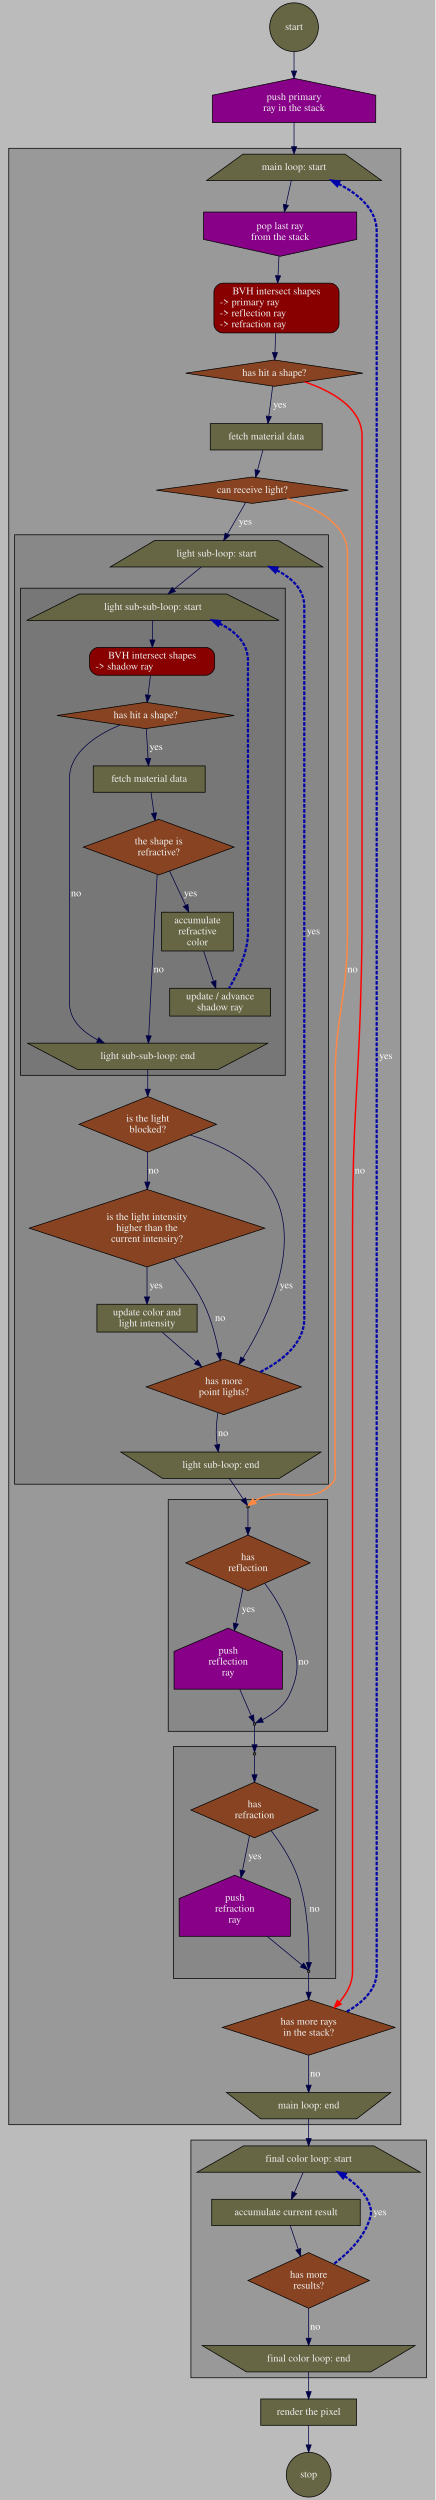
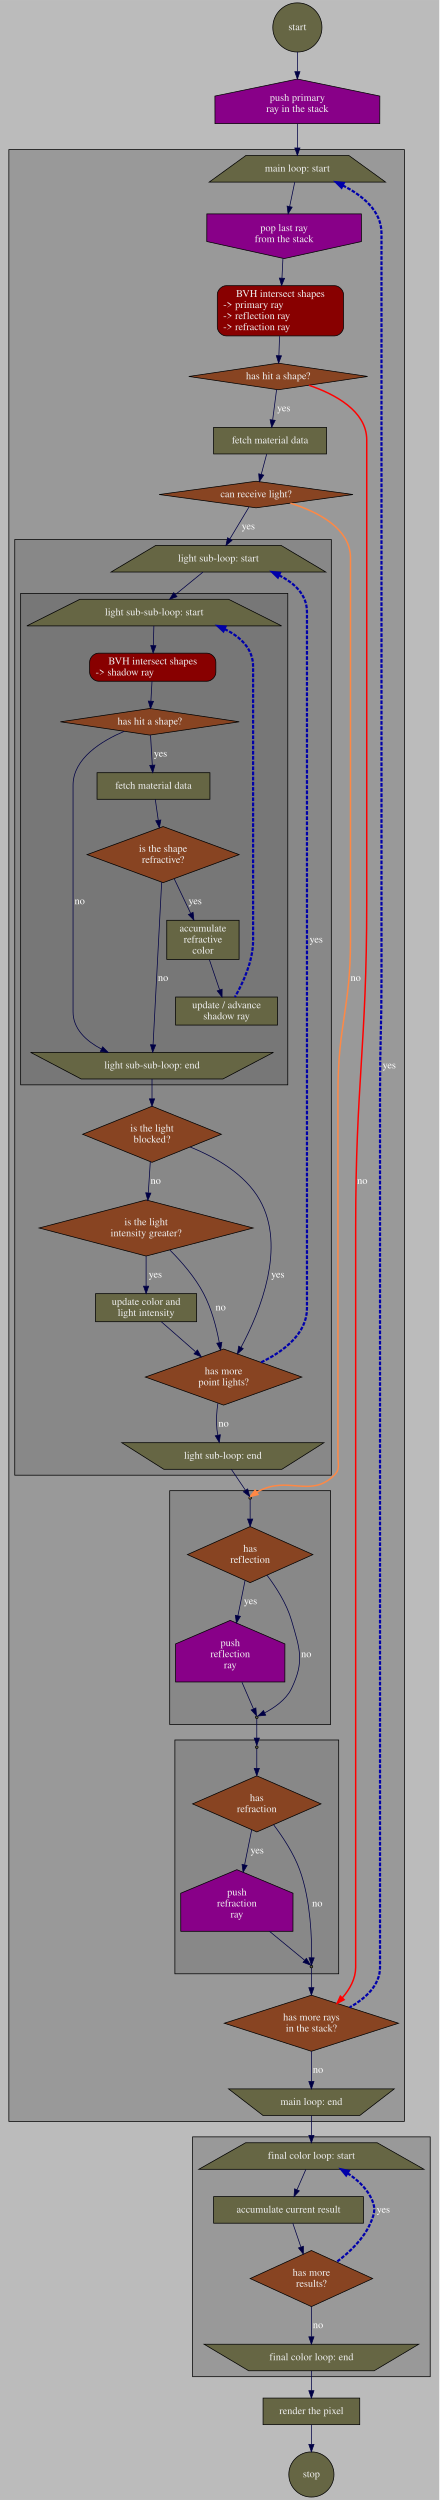
- <svg xmlns="http://www.w3.org/2000/svg" width="595pt" height="3418pt" viewBox="0.00 0.00 595.00 3417.94">
-   <g id="graph0" class="graph" transform="scale(1 1) rotate(0) translate(4 3413.94)">
-     <polygon fill="#bbbbbb" stroke="transparent" points="-4,4 -4,-3413.94 591,-3413.94 591,4 -4,4" />
+ <svg xmlns="http://www.w3.org/2000/svg" width="595pt" height="3388pt" viewBox="0.00 0.00 595.00 3387.94">
+   <g id="graph0" class="graph" transform="scale(1 1) rotate(0) translate(4 3383.94)">
+     <polygon fill="#bbbbbb" stroke="transparent" points="-4,4 -4,-3383.94 591,-3383.94 591,4 -4,4" />
    <g id="clust1" class="cluster">
-       <polygon fill="#999999" stroke="black" points="8,-509.09 8,-3211.22 544,-3211.22 544,-509.09 8,-509.09" />
+       <polygon fill="#999999" stroke="black" points="8,-509.09 8,-3181.22 544,-3181.22 544,-509.09 8,-509.09" />
    </g>
    <g id="clust2" class="cluster">
-       <polygon fill="#888888" stroke="black" points="16,-1384.79 16,-2682.79 445,-2682.79 445,-1384.79 16,-1384.79" />
+       <polygon fill="#888888" stroke="black" points="16,-1384.79 16,-2652.79 445,-2652.79 445,-1384.79 16,-1384.79" />
    </g>
    <g id="clust3" class="cluster">
-       <polygon fill="#777777" stroke="black" points="24,-1943.79 24,-2609.79 386,-2609.79 386,-1943.79 24,-1943.79" />
+       <polygon fill="#777777" stroke="black" points="24,-1913.79 24,-2579.79 386,-2579.79 386,-1913.79 24,-1913.79" />
    </g>
    <g id="clust4" class="cluster">
      <polygon fill="#888888" stroke="black" points="226,-1046.94 226,-1363.79 444,-1363.79 444,-1046.94 226,-1046.94" />
    </g>
    <g id="clust5" class="cluster">
      <polygon fill="#888888" stroke="black" points="233,-709.09 233,-1025.94 455,-1025.94 455,-709.09 233,-709.09" />
    </g>
    <g id="clust6" class="cluster">
      <polygon fill="#999999" stroke="black" points="257,-163.09 257,-488.09 579,-488.09 579,-163.09 257,-163.09" />
    </g>
    <g id="node1" class="node">
-       <ellipse fill="#666644" stroke="black" cx="398" cy="-3376.79" rx="33.29" ry="33.29" />
-       <text text-anchor="middle" x="398" y="-3373.09" font-family="Times,serif" font-size="14.00" fill="#eeeeee">start</text>
+       <ellipse fill="#666644" stroke="black" cx="399" cy="-3346.79" rx="33.29" ry="33.29" />
+       <text text-anchor="middle" x="399" y="-3343.09" font-family="Times,serif" font-size="14.00" fill="#eeeeee">start</text>
    </g>
    <g id="node2" class="node">
-       <polygon fill="#880088" stroke="black" points="509.75,-3283.76 398,-3306.86 286.25,-3283.76 286.35,-3246.39 509.65,-3246.39 509.75,-3283.76" />
-       <text text-anchor="middle" x="398" y="-3277.23" font-family="Times,serif" font-size="14.00" fill="#eeeeee">push primary</text>
-       <text text-anchor="middle" x="398" y="-3262.23" font-family="Times,serif" font-size="14.00" fill="#eeeeee">ray in the stack</text>
+       <polygon fill="#880088" stroke="black" points="510.75,-3253.76 399,-3276.86 287.25,-3253.76 287.35,-3216.39 510.65,-3216.39 510.75,-3253.76" />
+       <text text-anchor="middle" x="399" y="-3247.23" font-family="Times,serif" font-size="14.00" fill="#eeeeee">push primary</text>
+       <text text-anchor="middle" x="399" y="-3232.23" font-family="Times,serif" font-size="14.00" fill="#eeeeee">ray in the stack</text>
    </g>
    <g id="edge1" class="edge">
-       <path fill="none" stroke="#000044" d="M398,-3343.44C398,-3335.03 398,-3325.84 398,-3316.99" />
-       <polygon fill="#000044" stroke="#000044" points="401.5,-3316.82 398,-3306.82 394.5,-3316.82 401.5,-3316.82" />
+       <path fill="none" stroke="#000044" d="M399,-3313.44C399,-3305.03 399,-3295.84 399,-3286.99" />
+       <polygon fill="#000044" stroke="#000044" points="402.5,-3286.82 399,-3276.82 395.5,-3286.82 402.5,-3286.82" />
    </g>
    <g id="node3" class="node">
-       <polygon fill="#666644" stroke="black" points="467.78,-3203.22 328.22,-3203.22 278.52,-3167.22 517.48,-3167.22 467.78,-3203.22" />
-       <text text-anchor="middle" x="398" y="-3181.52" font-family="Times,serif" font-size="14.00" fill="#eeeeee">main loop: start</text>
+       <polygon fill="#666644" stroke="black" points="468.78,-3173.22 329.22,-3173.22 279.52,-3137.22 518.48,-3137.22 468.78,-3173.22" />
+       <text text-anchor="middle" x="399" y="-3151.52" font-family="Times,serif" font-size="14.00" fill="#eeeeee">main loop: start</text>
    </g>
    <g id="edge41" class="edge">
-       <path fill="none" stroke="#000044" d="M398,-3246.09C398,-3235.8 398,-3224 398,-3213.61" />
-       <polygon fill="#000044" stroke="#000044" points="401.5,-3213.42 398,-3203.42 394.5,-3213.42 401.5,-3213.42" />
+       <path fill="none" stroke="#000044" d="M399,-3216.09C399,-3205.8 399,-3194 399,-3183.61" />
+       <polygon fill="#000044" stroke="#000044" points="402.5,-3183.42 399,-3173.42 395.5,-3183.42 402.5,-3183.42" />
    </g>
    <g id="node4" class="node">
-       <polygon fill="#880088" stroke="black" points="274.23,-3086.67 379,-3063.57 483.77,-3086.67 483.67,-3124.05 274.33,-3124.05 274.23,-3086.67" />
-       <text text-anchor="middle" x="379" y="-3100.8" font-family="Times,serif" font-size="14.00" fill="#eeeeee">pop last ray</text>
-       <text text-anchor="middle" x="379" y="-3085.8" font-family="Times,serif" font-size="14.00" fill="#eeeeee">from the stack</text>
+       <polygon fill="#880088" stroke="black" points="276.23,-3056.67 381,-3033.57 485.77,-3056.67 485.67,-3094.05 276.33,-3094.05 276.23,-3056.67" />
+       <text text-anchor="middle" x="381" y="-3070.8" font-family="Times,serif" font-size="14.00" fill="#eeeeee">pop last ray</text>
+       <text text-anchor="middle" x="381" y="-3055.8" font-family="Times,serif" font-size="14.00" fill="#eeeeee">from the stack</text>
    </g>
    <g id="edge2" class="edge">
-       <path fill="none" stroke="#000044" d="M394.25,-3167.18C392.16,-3157.69 389.47,-3145.51 386.94,-3134.01" />
-       <polygon fill="#000044" stroke="#000044" points="390.34,-3133.18 384.77,-3124.17 383.5,-3134.69 390.34,-3133.18" />
+       <path fill="none" stroke="#000044" d="M395.44,-3137.18C393.46,-3127.69 390.92,-3115.51 388.52,-3104.01" />
+       <polygon fill="#000044" stroke="#000044" points="391.93,-3103.24 386.46,-3094.17 385.08,-3104.68 391.93,-3103.24" />
    </g>
    <g id="node31" class="node">
      <polygon fill="#884422" stroke="black" points="418,-680.09 300,-642.09 418,-604.09 536,-642.09 418,-680.09" />
      <text text-anchor="middle" x="418" y="-645.89" font-family="Times,serif" font-size="14.00" fill="#eeeeee">has more rays</text>
      <text text-anchor="middle" x="418" y="-630.89" font-family="Times,serif" font-size="14.00" fill="#eeeeee">in the stack?</text>
    </g>
    <g id="edge40" class="edge">
-       <path fill="none" stroke="#0000aa" stroke-width="3" stroke-dasharray="5,2" d="M458.64,-3162.74C485.45,-3149.01 511,-3128.04 511,-3098 511,-3098 511,-3098 511,-717.89 511,-693.44 491.24,-675.64 469.94,-663.55" />
-       <polygon fill="#0000aa" stroke="#0000aa" stroke-width="3" points="457.03,-3159.63 449.54,-3167.12 460.07,-3165.93 457.03,-3159.63" />
-       <text text-anchor="middle" x="523.5" y="-1966.09" font-family="Times,serif" font-size="14.00" fill="#ffffff">yes</text>
+       <path fill="none" stroke="#0000aa" stroke-width="3" stroke-dasharray="5,2" d="M460.48,-3132.72C487.41,-3119.03 513,-3098.1 513,-3068 513,-3068 513,-3068 513,-2057.29 513,-1989.06 511,-1972.02 511,-1903.79 511,-1903.79 511,-1903.79 511,-717.89 511,-693.44 491.24,-675.64 469.94,-663.55" />
+       <polygon fill="#0000aa" stroke="#0000aa" stroke-width="3" points="458.84,-3129.63 451.33,-3137.09 461.86,-3135.94 458.84,-3129.63" />
+       <text text-anchor="middle" x="523.5" y="-1936.09" font-family="Times,serif" font-size="14.00" fill="#ffffff">yes</text>
    </g>
    <g id="node5" class="node">
-       <path fill="#880000" stroke="black" d="M447.5,-3026.79C447.5,-3026.79 300.5,-3026.79 300.5,-3026.79 294.5,-3026.79 288.5,-3020.79 288.5,-3014.79 288.5,-3014.79 288.5,-2970.79 288.5,-2970.79 288.5,-2964.79 294.5,-2958.79 300.5,-2958.79 300.5,-2958.79 447.5,-2958.79 447.5,-2958.79 453.5,-2958.79 459.5,-2964.79 459.5,-2970.79 459.5,-2970.79 459.5,-3014.79 459.5,-3014.79 459.5,-3020.79 453.5,-3026.79 447.5,-3026.79" />
-       <text text-anchor="middle" x="374" y="-3011.59" font-family="Times,serif" font-size="14.00" fill="#eeeeee">BVH intersect shapes</text>
-       <text text-anchor="start" x="296.5" y="-2996.59" font-family="Times,serif" font-size="14.00" fill="#eeeeee"> -&gt; primary ray</text>
-       <text text-anchor="start" x="296.5" y="-2981.59" font-family="Times,serif" font-size="14.00" fill="#eeeeee"> -&gt; reflection ray</text>
-       <text text-anchor="start" x="296.5" y="-2966.59" font-family="Times,serif" font-size="14.00" fill="#eeeeee"> -&gt; refraction ray</text>
+       <path fill="#880000" stroke="black" d="M449.5,-2996.79C449.5,-2996.79 302.5,-2996.79 302.5,-2996.79 296.5,-2996.79 290.5,-2990.79 290.5,-2984.79 290.5,-2984.79 290.5,-2940.79 290.5,-2940.79 290.5,-2934.79 296.5,-2928.79 302.5,-2928.79 302.5,-2928.79 449.5,-2928.79 449.5,-2928.79 455.5,-2928.79 461.5,-2934.79 461.5,-2940.79 461.5,-2940.79 461.5,-2984.79 461.5,-2984.79 461.5,-2990.79 455.5,-2996.79 449.5,-2996.79" />
+       <text text-anchor="middle" x="376" y="-2981.59" font-family="Times,serif" font-size="14.00" fill="#eeeeee">BVH intersect shapes</text>
+       <text text-anchor="start" x="298.5" y="-2966.59" font-family="Times,serif" font-size="14.00" fill="#eeeeee"> -&gt; primary ray</text>
+       <text text-anchor="start" x="298.5" y="-2951.59" font-family="Times,serif" font-size="14.00" fill="#eeeeee"> -&gt; reflection ray</text>
+       <text text-anchor="start" x="298.5" y="-2936.59" font-family="Times,serif" font-size="14.00" fill="#eeeeee"> -&gt; refraction ray</text>
    </g>
    <g id="edge3" class="edge">
-       <path fill="none" stroke="#000044" d="M377.42,-3063.66C377.01,-3055.25 376.56,-3046.06 376.12,-3037.18" />
-       <polygon fill="#000044" stroke="#000044" points="379.61,-3036.79 375.62,-3026.98 372.62,-3037.13 379.61,-3036.79" />
+       <path fill="none" stroke="#000044" d="M379.42,-3033.66C379.01,-3025.25 378.56,-3016.06 378.12,-3007.18" />
+       <polygon fill="#000044" stroke="#000044" points="381.61,-3006.79 377.62,-2996.98 374.62,-3007.13 381.61,-3006.79" />
    </g>
    <g id="node6" class="node">
-       <polygon fill="#884422" stroke="black" points="371,-2921.79 249.84,-2903.79 371,-2885.79 492.16,-2903.79 371,-2921.79" />
-       <text text-anchor="middle" x="371" y="-2900.09" font-family="Times,serif" font-size="14.00" fill="#eeeeee">has hit a shape?</text>
+       <polygon fill="#884422" stroke="black" points="373,-2891.79 251.84,-2873.79 373,-2855.79 494.16,-2873.79 373,-2891.79" />
+       <text text-anchor="middle" x="373" y="-2870.09" font-family="Times,serif" font-size="14.00" fill="#eeeeee">has hit a shape?</text>
    </g>
    <g id="edge4" class="edge">
-       <path fill="none" stroke="#000044" d="M372.85,-2958.4C372.55,-2949.64 372.22,-2940.3 371.94,-2931.91" />
-       <polygon fill="#000044" stroke="#000044" points="375.43,-2931.79 371.59,-2921.91 368.44,-2932.03 375.43,-2931.79" />
+       <path fill="none" stroke="#000044" d="M374.85,-2928.4C374.55,-2919.64 374.22,-2910.3 373.94,-2901.91" />
+       <polygon fill="#000044" stroke="#000044" points="377.43,-2901.79 373.59,-2891.91 370.44,-2902.03 377.43,-2901.79" />
    </g>
    <g id="node7" class="node">
-       <polygon fill="#666644" stroke="black" points="436.5,-2834.79 283.5,-2834.79 283.5,-2798.79 436.5,-2798.79 436.5,-2834.79" />
-       <text text-anchor="middle" x="360" y="-2813.09" font-family="Times,serif" font-size="14.00" fill="#eeeeee">fetch material data</text>
+       <polygon fill="#666644" stroke="black" points="438.5,-2804.79 285.5,-2804.79 285.5,-2768.79 438.5,-2768.79 438.5,-2804.79" />
+       <text text-anchor="middle" x="362" y="-2783.09" font-family="Times,serif" font-size="14.00" fill="#eeeeee">fetch material data</text>
    </g>
    <g id="edge6" class="edge">
-       <path fill="none" stroke="#000044" d="M368.83,-2886C367.31,-2874.31 365.27,-2858.48 363.52,-2845.01" />
-       <polygon fill="#000044" stroke="#000044" points="366.96,-2844.31 362.21,-2834.84 360.02,-2845.21 366.96,-2844.31" />
-       <text text-anchor="middle" x="378.5" y="-2856.59" font-family="Times,serif" font-size="14.00" fill="#ffffff">yes</text>
+       <path fill="none" stroke="#000044" d="M370.83,-2856C369.31,-2844.31 367.27,-2828.48 365.52,-2815.01" />
+       <polygon fill="#000044" stroke="#000044" points="368.96,-2814.31 364.21,-2804.84 362.02,-2815.21 368.96,-2814.31" />
+       <text text-anchor="middle" x="380.5" y="-2826.59" font-family="Times,serif" font-size="14.00" fill="#ffffff">yes</text>
    </g>
    <g id="edge5" class="edge">
-       <path fill="none" stroke="#ff0000" stroke-width="2" d="M412.63,-2891.9C447.29,-2880.03 491,-2857.23 491,-2817.79 491,-2817.79 491,-2817.79 491,-2191.29 491,-2142.18 491.08,-2129.89 490,-2080.79 486.64,-1927.4 478,-1889.22 478,-1735.79 478,-1735.79 478,-1735.79 478,-717.89 478,-702.33 469.99,-688.15 459.83,-676.43" />
+       <path fill="none" stroke="#ff0000" stroke-width="2" d="M414.63,-2861.9C449.29,-2850.03 493,-2827.23 493,-2787.79 493,-2787.79 493,-2787.79 493,-2161.29 493,-1965.4 478,-1916.68 478,-1720.79 478,-1720.79 478,-1720.79 478,-717.89 478,-702.33 469.99,-688.15 459.83,-676.43" />
      <polygon fill="#ff0000" stroke="#ff0000" stroke-width="2" points="462.31,-673.96 452.9,-669.09 457.22,-678.76 462.31,-673.96" />
-       <text text-anchor="middle" x="488" y="-1809.59" font-family="Times,serif" font-size="14.00" fill="#ffffff">no</text>
+       <text text-anchor="middle" x="487" y="-1779.59" font-family="Times,serif" font-size="14.00" fill="#ffffff">no</text>
    </g>
    <g id="node8" class="node">
-       <polygon fill="#884422" stroke="black" points="341,-2761.79 209.62,-2743.79 341,-2725.79 472.38,-2743.79 341,-2761.79" />
-       <text text-anchor="middle" x="341" y="-2740.09" font-family="Times,serif" font-size="14.00" fill="#eeeeee">can receive light?</text>
+       <polygon fill="#884422" stroke="black" points="343,-2731.79 211.62,-2713.79 343,-2695.79 474.38,-2713.79 343,-2731.79" />
+       <text text-anchor="middle" x="343" y="-2710.09" font-family="Times,serif" font-size="14.00" fill="#eeeeee">can receive light?</text>
    </g>
    <g id="edge7" class="edge">
-       <path fill="none" stroke="#000044" d="M355.4,-2798.6C353.2,-2790.37 350.51,-2780.33 348.06,-2771.17" />
-       <polygon fill="#000044" stroke="#000044" points="351.39,-2770.08 345.43,-2761.33 344.63,-2771.89 351.39,-2770.08" />
+       <path fill="none" stroke="#000044" d="M357.4,-2768.6C355.2,-2760.37 352.51,-2750.33 350.06,-2741.17" />
+       <polygon fill="#000044" stroke="#000044" points="353.39,-2740.08 347.43,-2731.33 346.63,-2741.89 353.39,-2740.08" />
    </g>
    <g id="node9" class="node">
-       <polygon fill="#666644" stroke="black" points="376.95,-2674.79 207.05,-2674.79 146.55,-2638.79 437.45,-2638.79 376.95,-2674.79" />
-       <text text-anchor="middle" x="292" y="-2653.09" font-family="Times,serif" font-size="14.00" fill="#eeeeee">light sub-loop: start</text>
+       <polygon fill="#666644" stroke="black" points="376.95,-2644.79 207.05,-2644.79 146.55,-2608.79 437.45,-2608.79 376.95,-2644.79" />
+       <text text-anchor="middle" x="292" y="-2623.09" font-family="Times,serif" font-size="14.00" fill="#eeeeee">light sub-loop: start</text>
    </g>
    <g id="edge9" class="edge">
-       <path fill="none" stroke="#000044" d="M331.78,-2726.8C324.78,-2714.65 315,-2697.69 306.89,-2683.62" />
-       <polygon fill="#000044" stroke="#000044" points="309.87,-2681.79 301.85,-2674.87 303.81,-2685.28 309.87,-2681.79" />
-       <text text-anchor="middle" x="331.5" y="-2696.59" font-family="Times,serif" font-size="14.00" fill="#ffffff">yes</text>
+       <path fill="none" stroke="#000044" d="M333.41,-2696.8C326.12,-2684.65 315.94,-2667.69 307.5,-2653.62" />
+       <polygon fill="#000044" stroke="#000044" points="310.4,-2651.65 302.25,-2644.87 304.39,-2655.25 310.4,-2651.65" />
+       <text text-anchor="middle" x="332.5" y="-2666.59" font-family="Times,serif" font-size="14.00" fill="#ffffff">yes</text>
    </g>
    <g id="node23" class="node">
      <ellipse fill="#666644" stroke="black" cx="335" cy="-1353.99" rx="1.8" ry="1.8" />
    </g>
    <g id="edge8" class="edge">
-       <path fill="none" stroke="#ff8844" stroke-width="2" d="M388.67,-2732.17C425.77,-2720.76 471,-2698.51 471,-2657.79 471,-2657.79 471,-2657.79 471,-2139.29 471,-2047.64 454,-2025.43 454,-1933.79 454,-1933.79 454,-1933.79 454,-1409.79 454,-1398.46 457.03,-1392.78 449,-1384.79 416.5,-1352.46 385.91,-1385.92 343.93,-1361.66" />
+       <path fill="none" stroke="#ff8844" stroke-width="2" d="M389.57,-2702.06C426.17,-2690.55 471,-2668.2 471,-2627.79 471,-2627.79 471,-2627.79 471,-2109.29 471,-2017.64 454,-1995.43 454,-1903.79 454,-1903.79 454,-1903.79 454,-1409.79 454,-1398.46 457.03,-1392.78 449,-1384.79 416.5,-1352.46 385.91,-1385.92 343.93,-1361.66" />
      <polygon fill="#ff8844" stroke="#ff8844" stroke-width="2" points="345.65,-1358.6 335.38,-1356 341.79,-1364.44 345.65,-1358.6" />
-       <text text-anchor="middle" x="478" y="-2084.59" font-family="Times,serif" font-size="14.00" fill="#ffffff">no</text>
+       <text text-anchor="middle" x="478" y="-2054.59" font-family="Times,serif" font-size="14.00" fill="#ffffff">no</text>
    </g>
    <g id="node10" class="node">
-       <polygon fill="#666644" stroke="black" points="305.8,-2601.79 104.2,-2601.79 32.4,-2565.79 377.6,-2565.79 305.8,-2601.79" />
-       <text text-anchor="middle" x="205" y="-2580.09" font-family="Times,serif" font-size="14.00" fill="#eeeeee">light sub-sub-loop: start</text>
+       <polygon fill="#666644" stroke="black" points="305.8,-2571.79 104.2,-2571.79 32.4,-2535.79 377.6,-2535.79 305.8,-2571.79" />
+       <text text-anchor="middle" x="205" y="-2550.09" font-family="Times,serif" font-size="14.00" fill="#eeeeee">light sub-sub-loop: start</text>
    </g>
    <g id="edge10" class="edge">
-       <path fill="none" stroke="#000044" d="M270.94,-2638.6C259.83,-2629.53 246.02,-2618.27 233.92,-2608.39" />
-       <polygon fill="#000044" stroke="#000044" points="235.83,-2605.43 225.87,-2601.82 231.4,-2610.85 235.83,-2605.43" />
+       <path fill="none" stroke="#000044" d="M270.94,-2608.6C259.83,-2599.53 246.02,-2588.27 233.92,-2578.39" />
+       <polygon fill="#000044" stroke="#000044" points="235.83,-2575.43 225.87,-2571.82 231.4,-2580.85 235.83,-2575.43" />
    </g>
    <g id="node21" class="node">
-       <polygon fill="#884422" stroke="black" points="302,-1555.79 196,-1517.79 302,-1479.79 408,-1517.79 302,-1555.79" />
-       <text text-anchor="middle" x="302" y="-1521.59" font-family="Times,serif" font-size="14.00" fill="#eeeeee">has more</text>
-       <text text-anchor="middle" x="302" y="-1506.59" font-family="Times,serif" font-size="14.00" fill="#eeeeee">point lights?</text>
+       <polygon fill="#884422" stroke="black" points="299,-1555.79 193,-1517.79 299,-1479.79 405,-1517.79 299,-1555.79" />
+       <text text-anchor="middle" x="299" y="-1521.59" font-family="Times,serif" font-size="14.00" fill="#eeeeee">has more</text>
+       <text text-anchor="middle" x="299" y="-1506.59" font-family="Times,serif" font-size="14.00" fill="#eeeeee">point lights?</text>
    </g>
    <g id="edge26" class="edge">
-       <path fill="none" stroke="#0000aa" stroke-width="3" stroke-dasharray="5,2" d="M374.15,-2634.42C395.19,-2623.76 412,-2607.98 412,-2584.79 412,-2584.79 412,-2584.79 412,-1610.79 412,-1576.93 380.96,-1553.08 351.85,-1538.16" />
-       <polygon fill="#0000aa" stroke="#0000aa" stroke-width="3" points="372.53,-2631.32 364.92,-2638.69 375.46,-2637.68 372.53,-2631.32" />
-       <text text-anchor="middle" x="424.5" y="-2136.59" font-family="Times,serif" font-size="14.00" fill="#ffffff">yes</text>
+       <path fill="none" stroke="#0000aa" stroke-width="3" stroke-dasharray="5,2" d="M374.15,-2604.42C395.19,-2593.76 412,-2577.98 412,-2554.79 412,-2554.79 412,-2554.79 412,-1610.79 412,-1576.26 379.87,-1552.39 349.88,-1537.64" />
+       <polygon fill="#0000aa" stroke="#0000aa" stroke-width="3" points="372.53,-2601.32 364.92,-2608.69 375.46,-2607.68 372.53,-2601.32" />
+       <text text-anchor="middle" x="424.5" y="-2106.59" font-family="Times,serif" font-size="14.00" fill="#ffffff">yes</text>
    </g>
    <g id="node11" class="node">
-       <path fill="#880000" stroke="black" d="M277.5,-2528.79C277.5,-2528.79 130.5,-2528.79 130.5,-2528.79 124.5,-2528.79 118.5,-2522.79 118.5,-2516.79 118.5,-2516.79 118.5,-2502.79 118.5,-2502.79 118.5,-2496.79 124.5,-2490.79 130.5,-2490.79 130.5,-2490.79 277.5,-2490.79 277.5,-2490.79 283.5,-2490.79 289.5,-2496.79 289.5,-2502.79 289.5,-2502.79 289.5,-2516.79 289.5,-2516.79 289.5,-2522.79 283.5,-2528.79 277.5,-2528.79" />
-       <text text-anchor="middle" x="204" y="-2513.59" font-family="Times,serif" font-size="14.00" fill="#eeeeee">BVH intersect shapes</text>
-       <text text-anchor="start" x="126.5" y="-2498.59" font-family="Times,serif" font-size="14.00" fill="#eeeeee"> -&gt; shadow ray</text>
+       <path fill="#880000" stroke="black" d="M276.5,-2498.79C276.5,-2498.79 129.5,-2498.79 129.5,-2498.79 123.5,-2498.79 117.5,-2492.79 117.5,-2486.79 117.5,-2486.79 117.5,-2472.79 117.5,-2472.79 117.5,-2466.79 123.5,-2460.79 129.5,-2460.79 129.5,-2460.79 276.5,-2460.79 276.5,-2460.79 282.5,-2460.79 288.5,-2466.79 288.5,-2472.79 288.5,-2472.79 288.5,-2486.79 288.5,-2486.79 288.5,-2492.79 282.5,-2498.79 276.5,-2498.79" />
+       <text text-anchor="middle" x="203" y="-2483.59" font-family="Times,serif" font-size="14.00" fill="#eeeeee">BVH intersect shapes</text>
+       <text text-anchor="start" x="125.5" y="-2468.59" font-family="Times,serif" font-size="14.00" fill="#eeeeee"> -&gt; shadow ray</text>
    </g>
    <g id="edge11" class="edge">
-       <path fill="none" stroke="#000044" d="M204.76,-2565.73C204.65,-2557.78 204.52,-2548.1 204.39,-2539.1" />
-       <polygon fill="#000044" stroke="#000044" points="207.89,-2538.94 204.25,-2528.99 200.89,-2539.04 207.89,-2538.94" />
+       <path fill="none" stroke="#000044" d="M204.53,-2535.73C204.31,-2527.78 204.04,-2518.1 203.79,-2509.1" />
+       <polygon fill="#000044" stroke="#000044" points="207.28,-2508.89 203.51,-2498.99 200.28,-2509.08 207.28,-2508.89" />
    </g>
    <g id="node16" class="node">
-       <polygon fill="#666644" stroke="black" points="366,-2062.79 228,-2062.79 228,-2024.79 366,-2024.79 366,-2062.79" />
-       <text text-anchor="middle" x="297" y="-2047.59" font-family="Times,serif" font-size="14.00" fill="#eeeeee">update / advance</text>
-       <text text-anchor="middle" x="297" y="-2032.59" font-family="Times,serif" font-size="14.00" fill="#eeeeee">shadow ray</text>
+       <polygon fill="#666644" stroke="black" points="372,-2032.79 234,-2032.79 234,-1994.79 372,-1994.79 372,-2032.79" />
+       <text text-anchor="middle" x="303" y="-2017.59" font-family="Times,serif" font-size="14.00" fill="#eeeeee">update / advance</text>
+       <text text-anchor="middle" x="303" y="-2002.59" font-family="Times,serif" font-size="14.00" fill="#eeeeee">shadow ray</text>
    </g>
    <g id="edge19" class="edge">
-       <path fill="none" stroke="#0000aa" stroke-width="3" stroke-dasharray="5,2" d="M295.88,-2561.63C317.78,-2550.9 335,-2534.83 335,-2510.79 335,-2510.79 335,-2510.79 335,-2139.29 335,-2111.17 320.34,-2081.53 309.23,-2063.1" />
-       <polygon fill="#0000aa" stroke="#0000aa" stroke-width="3" points="294.3,-2558.5 286.59,-2565.77 297.15,-2564.9 294.3,-2558.5" />
+       <path fill="none" stroke="#0000aa" stroke-width="3" stroke-dasharray="5,2" d="M300.27,-2531.55C322.08,-2520.85 339,-2504.81 339,-2480.79 339,-2480.79 339,-2480.79 339,-2109.29 339,-2081.2 324.94,-2051.31 314.39,-2032.84" />
+       <polygon fill="#0000aa" stroke="#0000aa" stroke-width="3" points="298.71,-2528.41 291,-2535.68 301.56,-2534.81 298.71,-2528.41" />
    </g>
    <g id="node12" class="node">
-       <polygon fill="#884422" stroke="black" points="195,-2453.79 73.84,-2435.79 195,-2417.79 316.16,-2435.79 195,-2453.79" />
-       <text text-anchor="middle" x="195" y="-2432.09" font-family="Times,serif" font-size="14.00" fill="#eeeeee">has hit a shape?</text>
+       <polygon fill="#884422" stroke="black" points="199,-2423.79 77.84,-2405.79 199,-2387.79 320.16,-2405.79 199,-2423.79" />
+       <text text-anchor="middle" x="199" y="-2402.09" font-family="Times,serif" font-size="14.00" fill="#eeeeee">has hit a shape?</text>
    </g>
    <g id="edge12" class="edge">
-       <path fill="none" stroke="#000044" d="M201.73,-2490.62C200.71,-2482.48 199.49,-2472.7 198.37,-2463.73" />
-       <polygon fill="#000044" stroke="#000044" points="201.83,-2463.2 197.12,-2453.72 194.88,-2464.07 201.83,-2463.2" />
+       <path fill="none" stroke="#000044" d="M201.99,-2460.62C201.54,-2452.48 201,-2442.7 200.5,-2433.73" />
+       <polygon fill="#000044" stroke="#000044" points="203.99,-2433.51 199.94,-2423.72 197,-2433.89 203.99,-2433.51" />
    </g>
    <g id="node13" class="node">
-       <polygon fill="#666644" stroke="black" points="276.5,-2366.79 123.5,-2366.79 123.5,-2330.79 276.5,-2330.79 276.5,-2366.79" />
-       <text text-anchor="middle" x="200" y="-2345.09" font-family="Times,serif" font-size="14.00" fill="#eeeeee">fetch material data</text>
+       <polygon fill="#666644" stroke="black" points="280.5,-2336.79 127.5,-2336.79 127.5,-2300.79 280.5,-2300.79 280.5,-2336.79" />
+       <text text-anchor="middle" x="204" y="-2315.09" font-family="Times,serif" font-size="14.00" fill="#eeeeee">fetch material data</text>
    </g>
    <g id="edge14" class="edge">
-       <path fill="none" stroke="#000044" d="M196.01,-2417.59C196.7,-2405.95 197.61,-2390.34 198.4,-2377.03" />
-       <polygon fill="#000044" stroke="#000044" points="201.9,-2377.15 198.99,-2366.96 194.91,-2376.74 201.9,-2377.15" />
-       <text text-anchor="middle" x="209.5" y="-2388.59" font-family="Times,serif" font-size="14.00" fill="#ffffff">yes</text>
+       <path fill="none" stroke="#000044" d="M200.01,-2387.59C200.7,-2375.95 201.61,-2360.34 202.4,-2347.03" />
+       <polygon fill="#000044" stroke="#000044" points="205.9,-2347.15 202.99,-2336.96 198.91,-2346.74 205.9,-2347.15" />
+       <text text-anchor="middle" x="213.5" y="-2358.59" font-family="Times,serif" font-size="14.00" fill="#ffffff">yes</text>
    </g>
    <g id="node17" class="node">
-       <polygon fill="#666644" stroke="black" points="101.9,-1951.79 294.1,-1951.79 362.56,-1987.79 33.44,-1987.79 101.9,-1951.79" />
-       <text text-anchor="middle" x="198" y="-1966.09" font-family="Times,serif" font-size="14.00" fill="#eeeeee">light sub-sub-loop: end</text>
+       <polygon fill="#666644" stroke="black" points="105.9,-1921.79 298.1,-1921.79 366.56,-1957.79 37.44,-1957.79 105.9,-1921.79" />
+       <text text-anchor="middle" x="202" y="-1936.09" font-family="Times,serif" font-size="14.00" fill="#eeeeee">light sub-sub-loop: end</text>
    </g>
    <g id="edge13" class="edge">
-       <path fill="none" stroke="#000044" d="M160.37,-2422.91C130.12,-2410.08 91,-2386.4 91,-2349.79 91,-2349.79 91,-2349.79 91,-2042.79 91,-2019.57 108.55,-2003.35 129.44,-1992.27" />
-       <polygon fill="#000044" stroke="#000044" points="131.1,-1995.35 138.55,-1987.83 128.03,-1989.06 131.1,-1995.35" />
-       <text text-anchor="middle" x="100" y="-2188.59" font-family="Times,serif" font-size="14.00" fill="#ffffff">no</text>
+       <path fill="none" stroke="#000044" d="M164.37,-2392.91C134.12,-2380.08 95,-2356.4 95,-2319.79 95,-2319.79 95,-2319.79 95,-2012.79 95,-1989.57 112.55,-1973.35 133.44,-1962.27" />
+       <polygon fill="#000044" stroke="#000044" points="135.1,-1965.35 142.55,-1957.83 132.03,-1959.06 135.1,-1965.35" />
+       <text text-anchor="middle" x="104" y="-2158.59" font-family="Times,serif" font-size="14.00" fill="#ffffff">no</text>
    </g>
    <g id="node14" class="node">
-       <polygon fill="#884422" stroke="black" points="213,-2293.79 110,-2255.79 213,-2217.79 316,-2255.79 213,-2293.79" />
-       <text text-anchor="middle" x="213" y="-2259.59" font-family="Times,serif" font-size="14.00" fill="#eeeeee">the shape is</text>
-       <text text-anchor="middle" x="213" y="-2244.59" font-family="Times,serif" font-size="14.00" fill="#eeeeee">refractive?</text>
+       <polygon fill="#884422" stroke="black" points="217,-2263.79 114,-2225.79 217,-2187.79 320,-2225.79 217,-2263.79" />
+       <text text-anchor="middle" x="217" y="-2229.59" font-family="Times,serif" font-size="14.00" fill="#eeeeee">is the shape</text>
+       <text text-anchor="middle" x="217" y="-2214.59" font-family="Times,serif" font-size="14.00" fill="#eeeeee">refractive?</text>
    </g>
    <g id="edge15" class="edge">
-       <path fill="none" stroke="#000044" d="M202.45,-2330.67C203.6,-2322.56 205.05,-2312.45 206.49,-2302.34" />
-       <polygon fill="#000044" stroke="#000044" points="209.98,-2302.69 207.93,-2292.3 203.05,-2301.7 209.98,-2302.69" />
+       <path fill="none" stroke="#000044" d="M206.45,-2300.67C207.6,-2292.56 209.05,-2282.45 210.49,-2272.34" />
+       <polygon fill="#000044" stroke="#000044" points="213.98,-2272.69 211.93,-2262.3 207.05,-2271.7 213.98,-2272.69" />
    </g>
    <g id="node15" class="node">
-       <polygon fill="#666644" stroke="black" points="315,-2166.79 217,-2166.79 217,-2113.79 315,-2113.79 315,-2166.79" />
-       <text text-anchor="middle" x="266" y="-2151.59" font-family="Times,serif" font-size="14.00" fill="#eeeeee">accumulate</text>
-       <text text-anchor="middle" x="266" y="-2136.59" font-family="Times,serif" font-size="14.00" fill="#eeeeee">refractive</text>
-       <text text-anchor="middle" x="266" y="-2121.59" font-family="Times,serif" font-size="14.00" fill="#eeeeee">color</text>
+       <polygon fill="#666644" stroke="black" points="320,-2136.79 222,-2136.79 222,-2083.79 320,-2083.79 320,-2136.79" />
+       <text text-anchor="middle" x="271" y="-2121.59" font-family="Times,serif" font-size="14.00" fill="#eeeeee">accumulate</text>
+       <text text-anchor="middle" x="271" y="-2106.59" font-family="Times,serif" font-size="14.00" fill="#eeeeee">refractive</text>
+       <text text-anchor="middle" x="271" y="-2091.59" font-family="Times,serif" font-size="14.00" fill="#eeeeee">color</text>
    </g>
    <g id="edge17" class="edge">
-       <path fill="none" stroke="#000044" d="M227.76,-2223.17C234.55,-2208.65 242.62,-2191.36 249.59,-2176.43" />
-       <polygon fill="#000044" stroke="#000044" points="252.93,-2177.55 253.99,-2167.01 246.59,-2174.59 252.93,-2177.55" />
-       <text text-anchor="middle" x="256.5" y="-2188.59" font-family="Times,serif" font-size="14.00" fill="#ffffff">yes</text>
+       <path fill="none" stroke="#000044" d="M232.04,-2193.17C238.95,-2178.65 247.18,-2161.36 254.28,-2146.43" />
+       <polygon fill="#000044" stroke="#000044" points="257.63,-2147.54 258.76,-2137.01 251.31,-2144.53 257.63,-2147.54" />
+       <text text-anchor="middle" x="260.5" y="-2158.59" font-family="Times,serif" font-size="14.00" fill="#ffffff">yes</text>
    </g>
    <g id="edge16" class="edge">
-       <path fill="none" stroke="#000044" d="M210.89,-2218.4C209.98,-2202.55 208.91,-2183.75 208,-2166.79 204.75,-2106.56 201.21,-2035.91 199.34,-1998.04" />
-       <polygon fill="#000044" stroke="#000044" points="202.83,-1997.65 198.84,-1987.83 195.83,-1997.99 202.83,-1997.65" />
-       <text text-anchor="middle" x="213" y="-2084.59" font-family="Times,serif" font-size="14.00" fill="#ffffff">no</text>
+       <path fill="none" stroke="#000044" d="M215.07,-2188.24C212.02,-2130.48 206.15,-2019.38 203.44,-1968.04" />
+       <polygon fill="#000044" stroke="#000044" points="206.93,-1967.83 202.91,-1958.03 199.94,-1968.2 206.93,-1967.83" />
+       <text text-anchor="middle" x="217" y="-2054.59" font-family="Times,serif" font-size="14.00" fill="#ffffff">no</text>
    </g>
    <g id="edge18" class="edge">
-       <path fill="none" stroke="#000044" d="M274.47,-2113.47C278.63,-2100.79 283.64,-2085.5 287.89,-2072.57" />
-       <polygon fill="#000044" stroke="#000044" points="291.3,-2073.39 291.09,-2062.8 284.65,-2071.21 291.3,-2073.39" />
+       <path fill="none" stroke="#000044" d="M279.74,-2083.47C284.04,-2070.79 289.21,-2055.5 293.59,-2042.57" />
+       <polygon fill="#000044" stroke="#000044" points="297.01,-2043.39 296.9,-2032.8 290.38,-2041.15 297.01,-2043.39" />
    </g>
    <g id="node18" class="node">
-       <polygon fill="#884422" stroke="black" points="198,-1914.79 104,-1876.79 198,-1838.79 292,-1876.79 198,-1914.79" />
-       <text text-anchor="middle" x="198" y="-1880.59" font-family="Times,serif" font-size="14.00" fill="#eeeeee">is the light</text>
-       <text text-anchor="middle" x="198" y="-1865.59" font-family="Times,serif" font-size="14.00" fill="#eeeeee">blocked?</text>
+       <polygon fill="#884422" stroke="black" points="202,-1884.79 108,-1846.79 202,-1808.79 296,-1846.79 202,-1884.79" />
+       <text text-anchor="middle" x="202" y="-1850.59" font-family="Times,serif" font-size="14.00" fill="#eeeeee">is the light</text>
+       <text text-anchor="middle" x="202" y="-1835.59" font-family="Times,serif" font-size="14.00" fill="#eeeeee">blocked?</text>
    </g>
    <g id="edge20" class="edge">
-       <path fill="none" stroke="#000044" d="M198,-1951.67C198,-1944.04 198,-1934.62 198,-1925.1" />
-       <polygon fill="#000044" stroke="#000044" points="201.5,-1924.81 198,-1914.81 194.5,-1924.81 201.5,-1924.81" />
+       <path fill="none" stroke="#000044" d="M202,-1921.67C202,-1914.04 202,-1904.62 202,-1895.1" />
+       <polygon fill="#000044" stroke="#000044" points="205.5,-1894.81 202,-1884.81 198.5,-1894.81 205.5,-1894.81" />
    </g>
    <g id="node19" class="node">
-       <polygon fill="#884422" stroke="black" points="197,-1787.79 36,-1734.79 197,-1681.79 358,-1734.79 197,-1787.79" />
-       <text text-anchor="middle" x="197" y="-1746.09" font-family="Times,serif" font-size="14.00" fill="#eeeeee">is the light intensity</text>
-       <text text-anchor="middle" x="197" y="-1731.09" font-family="Times,serif" font-size="14.00" fill="#eeeeee">higher than the</text>
-       <text text-anchor="middle" x="197" y="-1716.09" font-family="Times,serif" font-size="14.00" fill="#eeeeee">current intensiry?</text>
+       <polygon fill="#884422" stroke="black" points="194,-1757.79 49,-1719.79 194,-1681.79 339,-1719.79 194,-1757.79" />
+       <text text-anchor="middle" x="194" y="-1723.59" font-family="Times,serif" font-size="14.00" fill="#eeeeee">is the light</text>
+       <text text-anchor="middle" x="194" y="-1708.59" font-family="Times,serif" font-size="14.00" fill="#eeeeee">intensity greater?</text>
    </g>
    <g id="edge22" class="edge">
-       <path fill="none" stroke="#000044" d="M197.73,-1838.64C197.65,-1826.12 197.54,-1811.8 197.44,-1797.89" />
-       <polygon fill="#000044" stroke="#000044" points="200.94,-1797.85 197.37,-1787.87 193.94,-1797.9 200.94,-1797.85" />
-       <text text-anchor="middle" x="206" y="-1809.59" font-family="Times,serif" font-size="14.00" fill="#ffffff">no</text>
+       <path fill="none" stroke="#000044" d="M199.69,-1809.63C198.85,-1796.53 197.89,-1781.54 197,-1767.65" />
+       <polygon fill="#000044" stroke="#000044" points="200.47,-1767.05 196.34,-1757.3 193.48,-1767.5 200.47,-1767.05" />
+       <text text-anchor="middle" x="207" y="-1779.59" font-family="Times,serif" font-size="14.00" fill="#ffffff">no</text>
    </g>
    <g id="edge21" class="edge">
-       <path fill="none" stroke="#000044" d="M256.27,-1862.21C295.03,-1849.83 343.06,-1827.24 367,-1787.79 411.62,-1714.25 362.04,-1612 328.19,-1557.17" />
-       <polygon fill="#000044" stroke="#000044" points="331,-1555.06 322.71,-1548.47 325.08,-1558.79 331,-1555.06" />
-       <text text-anchor="middle" x="387.5" y="-1652.59" font-family="Times,serif" font-size="14.00" fill="#ffffff">yes</text>
+       <path fill="none" stroke="#000044" d="M253.66,-1829.6C287.06,-1816.14 327.91,-1793.35 348,-1757.79 383.99,-1694.08 349.09,-1607.52 322.59,-1557.96" />
+       <polygon fill="#000044" stroke="#000044" points="325.64,-1556.24 317.76,-1549.16 319.5,-1559.61 325.64,-1556.24" />
+       <text text-anchor="middle" x="372.5" y="-1652.59" font-family="Times,serif" font-size="14.00" fill="#ffffff">yes</text>
    </g>
    <g id="node20" class="node">
-       <polygon fill="#666644" stroke="black" points="265.5,-1630.79 128.5,-1630.79 128.5,-1592.79 265.5,-1592.79 265.5,-1630.79" />
-       <text text-anchor="middle" x="197" y="-1615.59" font-family="Times,serif" font-size="14.00" fill="#eeeeee">update color and</text>
-       <text text-anchor="middle" x="197" y="-1600.59" font-family="Times,serif" font-size="14.00" fill="#eeeeee">light intensity</text>
+       <polygon fill="#666644" stroke="black" points="262.5,-1630.79 125.5,-1630.79 125.5,-1592.79 262.5,-1592.79 262.5,-1630.79" />
+       <text text-anchor="middle" x="194" y="-1615.59" font-family="Times,serif" font-size="14.00" fill="#eeeeee">update color and</text>
+       <text text-anchor="middle" x="194" y="-1600.59" font-family="Times,serif" font-size="14.00" fill="#eeeeee">light intensity</text>
    </g>
    <g id="edge23" class="edge">
-       <path fill="none" stroke="#000044" d="M197,-1681.77C197,-1667.84 197,-1653.31 197,-1641.19" />
-       <polygon fill="#000044" stroke="#000044" points="200.5,-1640.82 197,-1630.82 193.5,-1640.82 200.5,-1640.82" />
-       <text text-anchor="middle" x="209.5" y="-1652.59" font-family="Times,serif" font-size="14.00" fill="#ffffff">yes</text>
+       <path fill="none" stroke="#000044" d="M194,-1681.72C194,-1668.42 194,-1653.64 194,-1641.2" />
+       <polygon fill="#000044" stroke="#000044" points="197.5,-1640.95 194,-1630.95 190.5,-1640.95 197.5,-1640.95" />
+       <text text-anchor="middle" x="206.5" y="-1652.59" font-family="Times,serif" font-size="14.00" fill="#ffffff">yes</text>
    </g>
    <g id="edge24" class="edge">
-       <path fill="none" stroke="#000044" d="M233.47,-1693.75C248.26,-1675.64 264.34,-1653.29 275,-1630.79 284.86,-1609.97 291.31,-1585.22 295.43,-1564.29" />
-       <polygon fill="#000044" stroke="#000044" points="298.89,-1564.82 297.27,-1554.35 292.01,-1563.55 298.89,-1564.82" />
-       <text text-anchor="middle" x="297" y="-1608.09" font-family="Times,serif" font-size="14.00" fill="#ffffff">no</text>
+       <path fill="none" stroke="#000044" d="M226.27,-1689.85C242.22,-1673.89 260.48,-1652.87 272,-1630.79 282.69,-1610.29 289.24,-1585.47 293.19,-1564.41" />
+       <polygon fill="#000044" stroke="#000044" points="296.67,-1564.86 294.94,-1554.41 289.77,-1563.66 296.67,-1564.86" />
+       <text text-anchor="middle" x="295" y="-1608.09" font-family="Times,serif" font-size="14.00" fill="#ffffff">no</text>
    </g>
    <g id="edge25" class="edge">
-       <path fill="none" stroke="#000044" d="M217.74,-1592.61C230.88,-1581.11 248.25,-1565.88 263.81,-1552.25" />
-       <polygon fill="#000044" stroke="#000044" points="266.54,-1554.52 271.75,-1545.29 261.92,-1549.25 266.54,-1554.52" />
+       <path fill="none" stroke="#000044" d="M214.74,-1592.61C227.88,-1581.11 245.25,-1565.88 260.81,-1552.25" />
+       <polygon fill="#000044" stroke="#000044" points="263.54,-1554.52 268.75,-1545.29 258.92,-1549.25 263.54,-1554.52" />
    </g>
    <g id="node22" class="node">
      <polygon fill="#666644" stroke="black" points="218.04,-1392.79 377.96,-1392.79 434.91,-1428.79 161.09,-1428.79 218.04,-1392.79" />
      <text text-anchor="middle" x="298" y="-1407.09" font-family="Times,serif" font-size="14.00" fill="#eeeeee">light sub-loop: end</text>
    </g>
    <g id="edge27" class="edge">
-       <path fill="none" stroke="#000044" d="M293.94,-1482.34C292.13,-1471.05 291.01,-1458.41 292,-1446.79 292.22,-1444.21 292.53,-1441.53 292.89,-1438.86" />
-       <polygon fill="#000044" stroke="#000044" points="296.38,-1439.23 294.49,-1428.8 289.46,-1438.13 296.38,-1439.23" />
-       <text text-anchor="middle" x="301" y="-1450.59" font-family="Times,serif" font-size="14.00" fill="#ffffff">no</text>
+       <path fill="none" stroke="#000044" d="M291.25,-1482.28C289.6,-1470.98 288.69,-1458.36 290,-1446.79 290.29,-1444.24 290.69,-1441.61 291.16,-1438.99" />
+       <polygon fill="#000044" stroke="#000044" points="294.61,-1439.61 293.23,-1429.1 287.75,-1438.17 294.61,-1439.61" />
+       <text text-anchor="middle" x="299" y="-1450.59" font-family="Times,serif" font-size="14.00" fill="#ffffff">no</text>
    </g>
    <g id="edge28" class="edge">
      <path fill="none" stroke="#000044" d="M309.5,-1392.75C315.82,-1383.4 323.4,-1372.17 328.65,-1364.4" />
      <polygon fill="#000044" stroke="#000044" points="331.65,-1366.2 334.35,-1355.95 325.85,-1362.28 331.65,-1366.2" />
    </g>
    <g id="node24" class="node">
      <polygon fill="#884422" stroke="black" points="335,-1315.19 250,-1277.19 335,-1239.19 420,-1277.19 335,-1315.19" />
      <text text-anchor="middle" x="335" y="-1280.99" font-family="Times,serif" font-size="14.00" fill="#eeeeee">has</text>
      <text text-anchor="middle" x="335" y="-1265.99" font-family="Times,serif" font-size="14.00" fill="#eeeeee">reflection</text>
    </g>
    <g id="edge29" class="edge">
      <path fill="none" stroke="#000044" d="M335,-1352.15C335,-1349.11 335,-1338.2 335,-1325.66" />
      <polygon fill="#000044" stroke="#000044" points="338.5,-1325.37 335,-1315.37 331.5,-1325.37 338.5,-1325.37" />
    </g>
    <g id="node25" class="node">
      <polygon fill="#880088" stroke="black" points="382.09,-1156.13 308,-1188.01 233.91,-1156.13 233.98,-1104.53 382.02,-1104.53 382.09,-1156.13" />
      <text text-anchor="middle" x="308" y="-1153.17" font-family="Times,serif" font-size="14.00" fill="#eeeeee">push</text>
      <text text-anchor="middle" x="308" y="-1138.17" font-family="Times,serif" font-size="14.00" fill="#eeeeee">reflection</text>
      <text text-anchor="middle" x="308" y="-1123.17" font-family="Times,serif" font-size="14.00" fill="#eeeeee">ray</text>
    </g>
    <g id="edge31" class="edge">
      <path fill="none" stroke="#000044" d="M328.12,-1242.2C325.17,-1227.63 321.66,-1210.3 318.4,-1194.23" />
      <polygon fill="#000044" stroke="#000044" points="321.83,-1193.52 316.41,-1184.41 314.97,-1194.91 321.83,-1193.52" />
      <text text-anchor="middle" x="335.5" y="-1209.99" font-family="Times,serif" font-size="14.00" fill="#ffffff">yes</text>
    </g>
    <g id="node26" class="node">
      <ellipse fill="#666644" stroke="black" cx="344" cy="-1056.74" rx="1.8" ry="1.8" />
    </g>
    <g id="edge30" class="edge">
      <path fill="none" stroke="#000044" d="M357.85,-1249.26C370.3,-1232.79 384.47,-1210.62 391,-1188.19 402.51,-1148.65 408.79,-1132.68 391,-1095.54 383.56,-1080.01 366.27,-1068.83 354.87,-1062.82" />
      <polygon fill="#000044" stroke="#000044" points="356.08,-1059.52 345.54,-1058.37 353.06,-1065.84 356.08,-1059.52" />
      <text text-anchor="middle" x="411" y="-1138.17" font-family="Times,serif" font-size="14.00" fill="#ffffff">no</text>
    </g>
    <g id="edge32" class="edge">
      <path fill="none" stroke="#000044" d="M323.89,-1104.16C329.56,-1091.07 335.52,-1077.33 339.46,-1068.23" />
      <polygon fill="#000044" stroke="#000044" points="342.77,-1069.39 343.53,-1058.82 336.35,-1066.61 342.77,-1069.39" />
    </g>
    <g id="node27" class="node">
      <ellipse fill="#666644" stroke="black" cx="344" cy="-1016.14" rx="1.8" ry="1.8" />
    </g>
    <g id="edge33" class="edge">
      <path fill="none" stroke="#000044" d="M344,-1054.79C344,-1051.21 344,-1038.32 344,-1028.61" />
      <polygon fill="#000044" stroke="#000044" points="347.5,-1028.52 344,-1018.52 340.5,-1028.52 347.5,-1028.52" />
    </g>
    <g id="node28" class="node">
      <polygon fill="#884422" stroke="black" points="344,-977.34 257,-939.34 344,-901.34 431,-939.34 344,-977.34" />
      <text text-anchor="middle" x="344" y="-943.14" font-family="Times,serif" font-size="14.00" fill="#eeeeee">has</text>
      <text text-anchor="middle" x="344" y="-928.14" font-family="Times,serif" font-size="14.00" fill="#eeeeee">refraction</text>
    </g>
    <g id="edge34" class="edge">
      <path fill="none" stroke="#000044" d="M344,-1014.3C344,-1011.26 344,-1000.35 344,-987.81" />
      <polygon fill="#000044" stroke="#000044" points="347.5,-987.52 344,-977.52 340.5,-987.52 347.5,-987.52" />
    </g>
    <g id="node29" class="node">
      <polygon fill="#880088" stroke="black" points="393.08,-818.28 317,-850.17 240.92,-818.28 240.99,-766.68 393.01,-766.68 393.08,-818.28" />
      <text text-anchor="middle" x="317" y="-815.32" font-family="Times,serif" font-size="14.00" fill="#eeeeee">push</text>
      <text text-anchor="middle" x="317" y="-800.32" font-family="Times,serif" font-size="14.00" fill="#eeeeee">refraction</text>
      <text text-anchor="middle" x="317" y="-785.32" font-family="Times,serif" font-size="14.00" fill="#eeeeee">ray</text>
    </g>
    <g id="edge36" class="edge">
      <path fill="none" stroke="#000044" d="M337.05,-904.01C334.15,-889.7 330.72,-872.78 327.53,-857.01" />
      <polygon fill="#000044" stroke="#000044" points="330.89,-855.96 325.47,-846.85 324.03,-857.35 330.89,-855.96" />
      <text text-anchor="middle" x="344.5" y="-872.14" font-family="Times,serif" font-size="14.00" fill="#ffffff">yes</text>
    </g>
    <g id="node30" class="node">
      <ellipse fill="#666644" stroke="black" cx="418" cy="-718.89" rx="1.8" ry="1.8" />
    </g>
    <g id="edge35" class="edge">
      <path fill="none" stroke="#000044" d="M366.65,-911.21C379.19,-894.67 393.85,-872.5 402,-850.34 417.5,-808.18 418.62,-753.72 418.31,-730.81" />
      <polygon fill="#000044" stroke="#000044" points="421.81,-730.66 418.04,-720.76 414.81,-730.85 421.81,-730.66" />
      <text text-anchor="middle" x="426" y="-800.32" font-family="Times,serif" font-size="14.00" fill="#ffffff">no</text>
    </g>
    <g id="edge37" class="edge">
      <path fill="none" stroke="#000044" d="M361.3,-766.56C379.11,-751.9 397.96,-736.39 408.82,-727.45" />
      <polygon fill="#000044" stroke="#000044" points="411.18,-730.04 416.68,-720.98 406.73,-724.64 411.18,-730.04" />
    </g>
    <g id="edge38" class="edge">
      <path fill="none" stroke="#000044" d="M418,-717.05C418,-714.02 418,-703.11 418,-690.56" />
      <polygon fill="#000044" stroke="#000044" points="421.5,-690.28 418,-680.28 414.5,-690.28 421.5,-690.28" />
    </g>
    <g id="node32" class="node">
      <polygon fill="#666644" stroke="black" points="352.43,-517.09 483.57,-517.09 530.27,-553.09 305.73,-553.09 352.43,-517.09" />
      <text text-anchor="middle" x="418" y="-531.39" font-family="Times,serif" font-size="14.00" fill="#eeeeee">main loop: end</text>
    </g>
    <g id="edge39" class="edge">
      <path fill="none" stroke="#000044" d="M418,-604.08C418,-590.65 418,-575.74 418,-563.31" />
      <polygon fill="#000044" stroke="#000044" points="421.5,-563.13 418,-553.13 414.5,-563.13 421.5,-563.13" />
      <text text-anchor="middle" x="427" y="-574.89" font-family="Times,serif" font-size="14.00" fill="#ffffff">no</text>
    </g>
    <g id="node33" class="node">
      <polygon fill="#666644" stroke="black" points="507.16,-480.09 328.84,-480.09 265.34,-444.09 570.66,-444.09 507.16,-480.09" />
      <text text-anchor="middle" x="418" y="-458.39" font-family="Times,serif" font-size="14.00" fill="#eeeeee">final color loop: start</text>
    </g>
    <g id="edge42" class="edge">
      <path fill="none" stroke="#000044" d="M418,-516.91C418,-508.88 418,-499.14 418,-490.16" />
      <polygon fill="#000044" stroke="#000044" points="421.5,-490.12 418,-480.12 414.5,-490.12 421.5,-490.12" />
    </g>
    <g id="node34" class="node">
      <polygon fill="#666644" stroke="black" points="488.5,-407.09 285.5,-407.09 285.5,-371.09 488.5,-371.09 488.5,-407.09" />
      <text text-anchor="middle" x="387" y="-385.39" font-family="Times,serif" font-size="14.00" fill="#eeeeee">accumulate current result</text>
    </g>
    <g id="edge43" class="edge">
      <path fill="none" stroke="#000044" d="M410.5,-443.91C406.92,-435.71 402.55,-425.72 398.56,-416.58" />
      <polygon fill="#000044" stroke="#000044" points="401.64,-414.89 394.44,-407.12 395.23,-417.69 401.64,-414.89" />
    </g>
    <g id="node35" class="node">
      <polygon fill="#884422" stroke="black" points="418,-334.09 335,-296.09 418,-258.09 501,-296.09 418,-334.09" />
      <text text-anchor="middle" x="418" y="-299.89" font-family="Times,serif" font-size="14.00" fill="#eeeeee">has more</text>
      <text text-anchor="middle" x="418" y="-284.89" font-family="Times,serif" font-size="14.00" fill="#eeeeee">results?</text>
    </g>
    <g id="edge46" class="edge">
      <path fill="none" stroke="#0000aa" stroke-width="3" stroke-dasharray="5,2" d="M466.96,-438.83C479.31,-430.7 491.04,-420.2 498,-407.09 505.51,-392.97 504.41,-385.75 498,-371.09 488.6,-349.6 469.54,-331.57 452.38,-318.68" />
      <polygon fill="#0000aa" stroke="#0000aa" stroke-width="3" points="465.07,-435.88 458.36,-444.08 468.72,-441.86 465.07,-435.88" />
      <text text-anchor="middle" x="515.5" y="-385.39" font-family="Times,serif" font-size="14.00" fill="#ffffff">yes</text>
    </g>
    <g id="edge44" class="edge">
      <path fill="none" stroke="#000044" d="M392.83,-370.98C395.92,-361.9 399.87,-350.31 403.72,-339.02" />
      <polygon fill="#000044" stroke="#000044" points="407.14,-339.83 407.05,-329.24 400.51,-337.57 407.14,-339.83" />
    </g>
    <g id="node36" class="node">
      <polygon fill="#666644" stroke="black" points="333.05,-171.09 502.95,-171.09 563.45,-207.09 272.55,-207.09 333.05,-171.09" />
      <text text-anchor="middle" x="418" y="-185.39" font-family="Times,serif" font-size="14.00" fill="#eeeeee">final color loop: end</text>
    </g>
    <g id="edge45" class="edge">
      <path fill="none" stroke="#000044" d="M418,-258.08C418,-244.65 418,-229.74 418,-217.31" />
      <polygon fill="#000044" stroke="#000044" points="421.5,-217.13 418,-207.13 414.5,-217.13 421.5,-217.13" />
      <text text-anchor="middle" x="427" y="-228.89" font-family="Times,serif" font-size="14.00" fill="#ffffff">no</text>
    </g>
    <g id="node37" class="node">
      <polygon fill="#666644" stroke="black" points="483.5,-134.09 352.5,-134.09 352.5,-98.09 483.5,-98.09 483.5,-134.09" />
      <text text-anchor="middle" x="418" y="-112.39" font-family="Times,serif" font-size="14.00" fill="#eeeeee">render the pixel</text>
    </g>
    <g id="edge47" class="edge">
      <path fill="none" stroke="#000044" d="M418,-170.91C418,-162.88 418,-153.14 418,-144.16" />
      <polygon fill="#000044" stroke="#000044" points="421.5,-144.12 418,-134.12 414.5,-144.12 421.5,-144.12" />
    </g>
    <g id="node38" class="node">
      <ellipse fill="#666644" stroke="black" cx="418" cy="-30.55" rx="30.59" ry="30.59" />
      <text text-anchor="middle" x="418" y="-26.85" font-family="Times,serif" font-size="14.00" fill="#eeeeee">stop</text>
    </g>
    <g id="edge48" class="edge">
      <path fill="none" stroke="#000044" d="M418,-97.78C418,-90.14 418,-80.82 418,-71.6" />
      <polygon fill="#000044" stroke="#000044" points="421.5,-71.34 418,-61.34 414.5,-71.34 421.5,-71.34" />
    </g>
  </g>
</svg>
